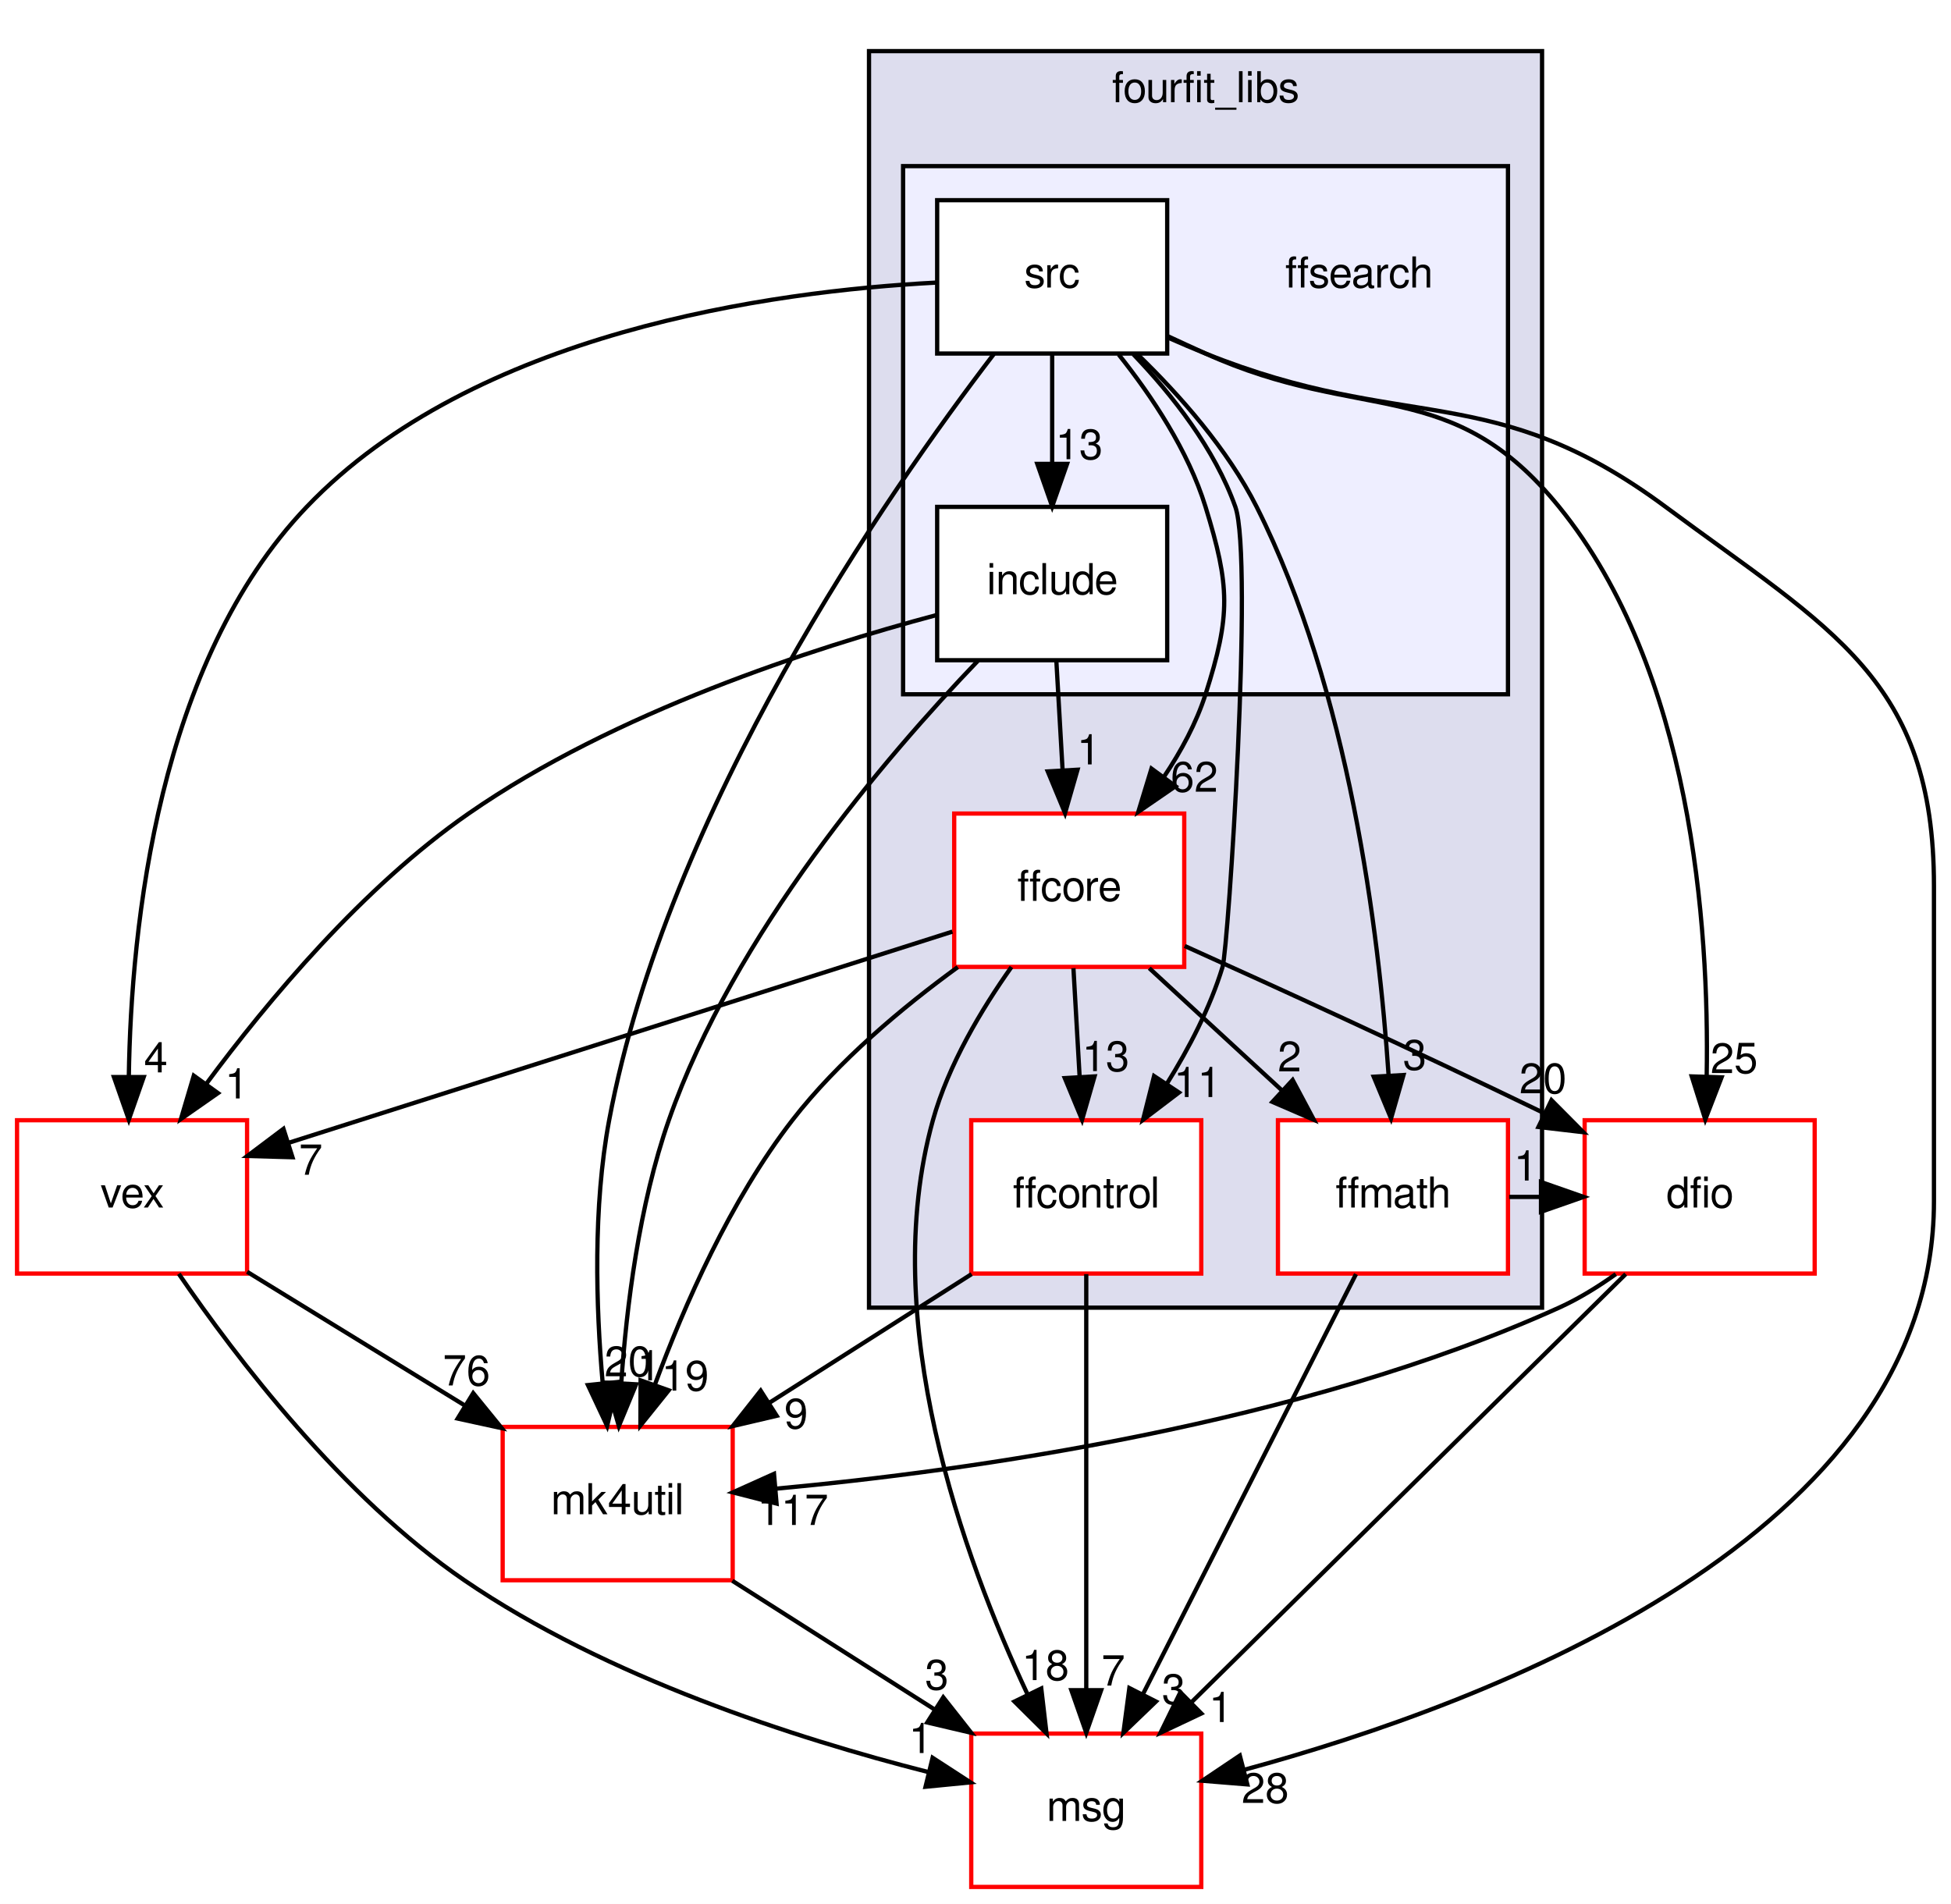
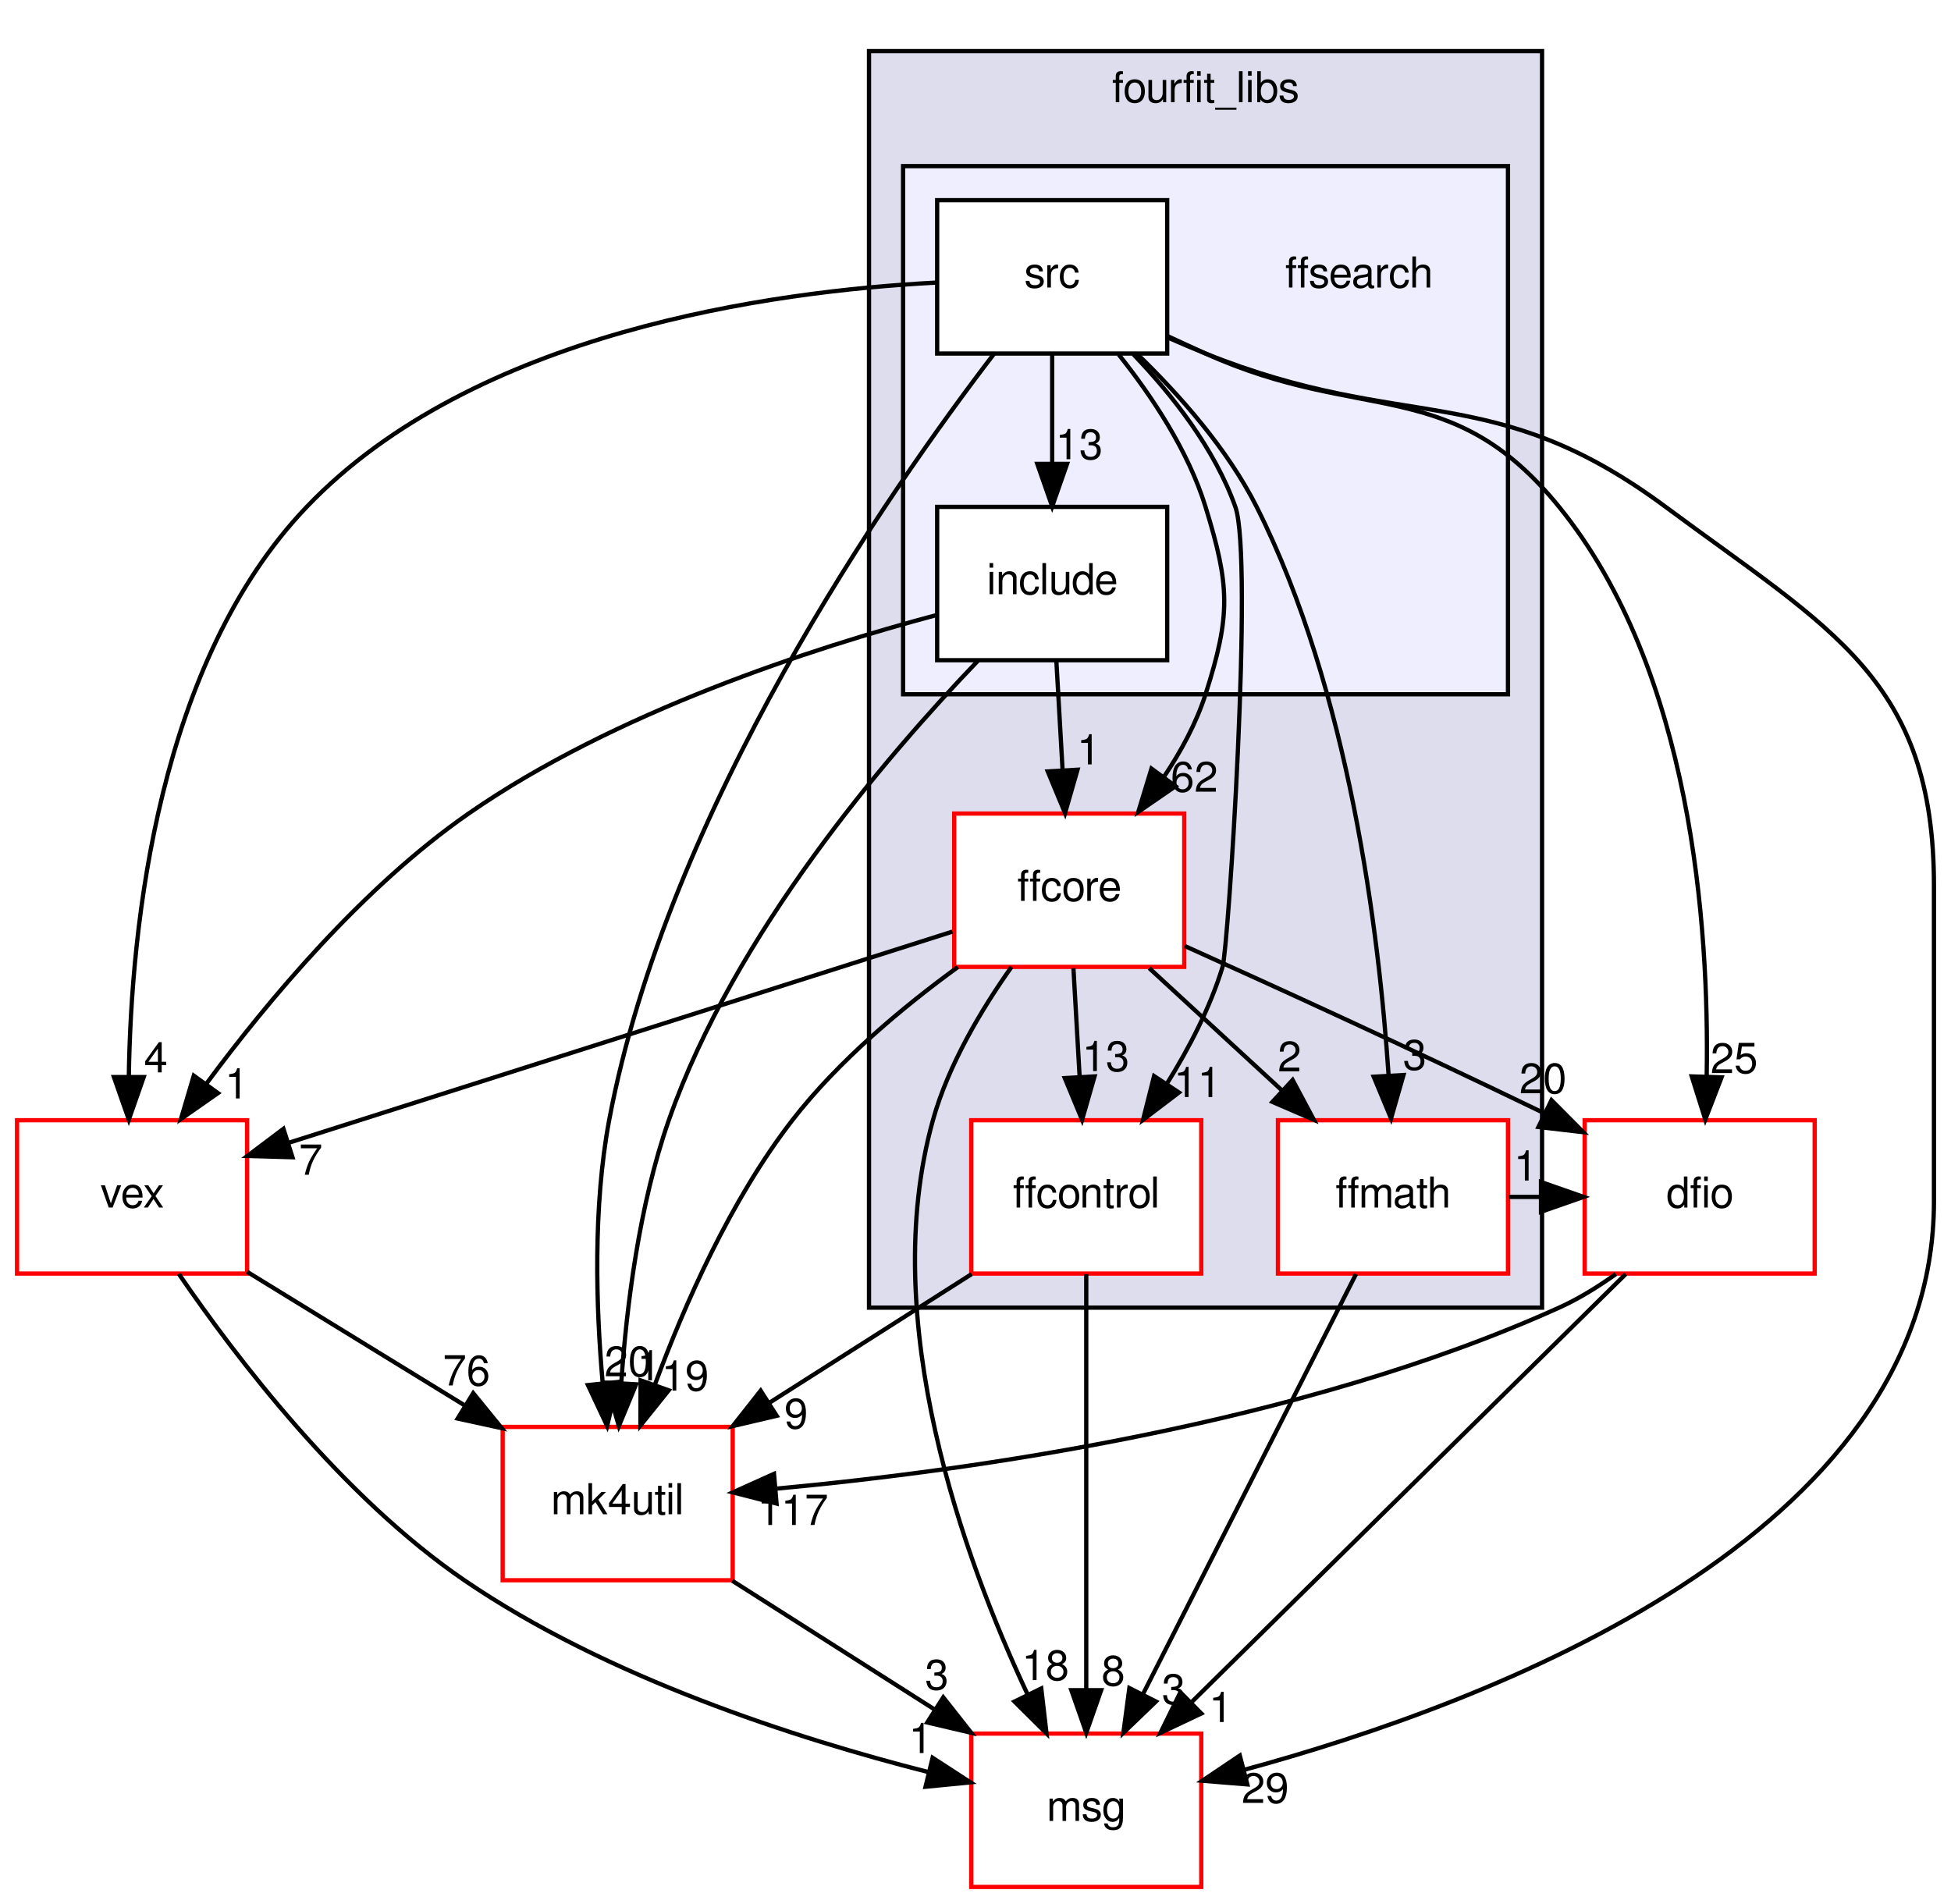
<svg xmlns="http://www.w3.org/2000/svg" xmlns:xlink="http://www.w3.org/1999/xlink" width="458pt" height="447pt" viewBox="0.00 0.00 458.00 447.00">
  <g id="graph0" class="graph" transform="scale(1 1) rotate(0) translate(4 443)">
    <polygon fill="white" stroke="transparent" points="-4,4 -4,-443 454,-443 454,4 -4,4" />
    <g id="clust1" class="cluster">
      <g id="a_clust1">
        <a xlink:href="dir_9ef7e4ca5af767b4d78801a8e1d37f3e.html" target="_top" xlink:title="fourfit_libs">
          <polygon fill="#ddddee" stroke="black" points="200,-136 200,-431 358,-431 358,-136 200,-136" />
          <text text-anchor="middle" x="279" y="-419" font-family="FreeSans" font-size="10.00">fourfit_libs</text>
        </a>
      </g>
    </g>
    <g id="clust2" class="cluster">
      <g id="a_clust2">
        <a xlink:href="dir_86b85e15943ea3cbc40c546f382f4970.html" target="_top">
          <polygon fill="#eeeeff" stroke="black" points="208,-280 208,-404 350,-404 350,-280 208,-280" />
        </a>
      </g>
    </g>
    <g id="node1" class="node">
      <g id="a_node1">
        <a xlink:href="dir_0908837483934fe24781ea7898fec311.html" target="_top" xlink:title="ffcore">
          <polygon fill="white" stroke="red" points="274,-252 220,-252 220,-216 274,-216 274,-252" />
          <text text-anchor="middle" x="247" y="-231.5" font-family="FreeSans" font-size="10.00">ffcore</text>
        </a>
      </g>
    </g>
    <g id="node2" class="node">
      <g id="a_node2">
        <a xlink:href="dir_f79eaa419c9665ed0522066c5c6851c4.html" target="_top" xlink:title="ffcontrol">
          <polygon fill="white" stroke="red" points="278,-180 224,-180 224,-144 278,-144 278,-180" />
          <text text-anchor="middle" x="251" y="-159.5" font-family="FreeSans" font-size="10.00">ffcontrol</text>
        </a>
      </g>
    </g>
    <g id="edge11" class="edge">
      <path fill="none" stroke="black" d="M247.99,-215.7C248.43,-207.98 248.96,-198.71 249.45,-190.11" />
      <polygon fill="black" stroke="black" points="252.95,-190.29 250.02,-180.1 245.96,-189.89 252.95,-190.29" />
      <g id="a_edge11-headlabel">
        <a xlink:href="dir_000047_000054.html" target="_top" xlink:title="13">
          <text text-anchor="middle" x="255.58" y="-191.54" font-family="FreeSans" font-size="10.00">13</text>
        </a>
      </g>
    </g>
    <g id="node3" class="node">
      <g id="a_node3">
        <a xlink:href="dir_85c02f264b7a99962a0503cb6605bebc.html" target="_top" xlink:title="ffmath">
          <polygon fill="white" stroke="red" points="350,-180 296,-180 296,-144 350,-144 350,-180" />
          <text text-anchor="middle" x="323" y="-159.5" font-family="FreeSans" font-size="10.00">ffmath</text>
        </a>
      </g>
    </g>
    <g id="edge15" class="edge">
      <path fill="none" stroke="black" d="M265.79,-215.7C275.17,-207.05 286.68,-196.45 296.91,-187.03" />
      <polygon fill="black" stroke="black" points="299.45,-189.45 304.43,-180.1 294.7,-184.3 299.45,-189.45" />
      <g id="a_edge15-headlabel">
        <a xlink:href="dir_000047_000037.html" target="_top" xlink:title="2">
          <text text-anchor="middle" x="298.72" y="-191.48" font-family="FreeSans" font-size="10.00">2</text>
        </a>
      </g>
    </g>
    <g id="node7" class="node">
      <g id="a_node7">
        <a xlink:href="dir_64078e4dd55db1ba2b4e557207803e4b.html" target="_top" xlink:title="vex">
          <polygon fill="white" stroke="red" points="54,-180 0,-180 0,-144 54,-144 54,-180" />
          <text text-anchor="middle" x="27" y="-159.5" font-family="FreeSans" font-size="10.00">vex</text>
        </a>
      </g>
    </g>
    <g id="edge14" class="edge">
      <path fill="none" stroke="black" d="M219.58,-224.28C180.26,-211.76 107.75,-188.69 63.79,-174.71" />
      <polygon fill="black" stroke="black" points="64.66,-171.31 54.07,-171.61 62.54,-177.98 64.66,-171.31" />
      <g id="a_edge14-headlabel">
        <a xlink:href="dir_000047_000044.html" target="_top" xlink:title="7">
          <text text-anchor="middle" x="68.95" y="-167.2" font-family="FreeSans" font-size="10.00">7</text>
        </a>
      </g>
    </g>
    <g id="node8" class="node">
      <g id="a_node8">
        <a xlink:href="dir_cb2d4e92f47691559fc9d122a5e37fac.html" target="_top" xlink:title="mk4util">
          <polygon fill="white" stroke="red" points="168,-108 114,-108 114,-72 168,-72 168,-108" />
          <text text-anchor="middle" x="141" y="-87.5" font-family="FreeSans" font-size="10.00">mk4util</text>
        </a>
      </g>
    </g>
    <g id="edge10" class="edge">
      <path fill="none" stroke="black" d="M220.84,-215.95C207.9,-206.53 192.79,-193.93 182,-180 167.49,-161.28 156.64,-136.6 149.76,-117.98" />
      <polygon fill="black" stroke="black" points="152.98,-116.59 146.34,-108.33 146.38,-118.93 152.98,-116.59" />
      <g id="a_edge10-headlabel">
        <a xlink:href="dir_000047_000014.html" target="_top" xlink:title="19">
          <text text-anchor="middle" x="156.85" y="-116.53" font-family="FreeSans" font-size="10.00">19</text>
        </a>
      </g>
    </g>
    <g id="node9" class="node">
      <g id="a_node9">
        <a xlink:href="dir_758df28fbdbb54fb46d6d3d6484a4984.html" target="_top" xlink:title="msg">
          <polygon fill="white" stroke="red" points="278,-36 224,-36 224,0 278,0 278,-36" />
          <text text-anchor="middle" x="251" y="-15.5" font-family="FreeSans" font-size="10.00">msg</text>
        </a>
      </g>
    </g>
    <g id="edge13" class="edge">
      <path fill="none" stroke="black" d="M233.44,-215.97C226.44,-206.09 218.63,-193.05 215,-180 201.91,-132.99 222.19,-77.24 237.22,-45.21" />
      <polygon fill="black" stroke="black" points="240.44,-46.59 241.67,-36.06 234.15,-43.52 240.44,-46.59" />
      <g id="a_edge13-headlabel">
        <a xlink:href="dir_000047_000144.html" target="_top" xlink:title="18">
          <text text-anchor="middle" x="241.42" y="-48.56" font-family="FreeSans" font-size="10.00">18</text>
        </a>
      </g>
    </g>
    <g id="node10" class="node">
      <g id="a_node10">
        <a xlink:href="dir_db8d68003073a61b7114dbc4f792cfed.html" target="_top" xlink:title="dfio">
          <polygon fill="white" stroke="red" points="422,-180 368,-180 368,-144 422,-144 422,-180" />
          <text text-anchor="middle" x="395" y="-159.5" font-family="FreeSans" font-size="10.00">dfio</text>
        </a>
      </g>
    </g>
    <g id="edge12" class="edge">
      <path fill="none" stroke="black" d="M274.11,-220.91C295.5,-211.28 326.29,-197.23 358.55,-181.63" />
      <polygon fill="black" stroke="black" points="360.21,-184.71 367.68,-177.19 357.15,-178.42 360.21,-184.71" />
      <g id="a_edge12-headlabel">
        <a xlink:href="dir_000047_000024.html" target="_top" xlink:title="20">
          <text text-anchor="middle" x="358.22" y="-186.34" font-family="FreeSans" font-size="10.00">20</text>
        </a>
      </g>
    </g>
    <g id="edge3" class="edge">
      <path fill="none" stroke="black" d="M224.09,-143.88C209.84,-134.81 192.15,-123.55 176.76,-113.76" />
      <polygon fill="black" stroke="black" points="178.33,-110.61 168.01,-108.19 174.57,-116.51 178.33,-110.61" />
      <g id="a_edge3-headlabel">
        <a xlink:href="dir_000054_000014.html" target="_top" xlink:title="9">
          <text text-anchor="middle" x="182.89" y="-107.64" font-family="FreeSans" font-size="10.00">9</text>
        </a>
      </g>
    </g>
    <g id="edge4" class="edge">
      <path fill="none" stroke="black" d="M251,-143.87C251,-119.67 251,-75.21 251,-46.39" />
      <polygon fill="black" stroke="black" points="254.5,-46.19 251,-36.19 247.5,-46.19 254.5,-46.19" />
      <g id="a_edge4-headlabel">
-         <a xlink:href="dir_000054_000144.html" target="_top" xlink:title="7">
-           <text text-anchor="middle" x="257.34" y="-47.28" font-family="FreeSans" font-size="10.00">7</text>
+         <a xlink:href="dir_000054_000144.html" target="_top" xlink:title="8">
+           <text text-anchor="middle" x="257.34" y="-47.28" font-family="FreeSans" font-size="10.00">8</text>
        </a>
      </g>
    </g>
    <g id="edge9" class="edge">
      <path fill="none" stroke="black" d="M314.32,-143.87C301.88,-119.35 278.9,-74.03 264.31,-45.26" />
      <polygon fill="black" stroke="black" points="267.36,-43.53 259.72,-36.19 261.12,-46.69 267.36,-43.53" />
      <g id="a_edge9-headlabel">
        <a xlink:href="dir_000037_000144.html" target="_top" xlink:title="3">
          <text text-anchor="middle" x="271.52" y="-42.95" font-family="FreeSans" font-size="10.00">3</text>
        </a>
      </g>
    </g>
    <g id="edge8" class="edge">
      <path fill="none" stroke="black" d="M350.28,-162C352.74,-162 355.19,-162 357.65,-162" />
      <polygon fill="black" stroke="black" points="357.75,-165.5 367.75,-162 357.75,-158.5 357.75,-165.5" />
      <g id="a_edge8-headlabel">
        <a xlink:href="dir_000037_000024.html" target="_top" xlink:title="1">
          <text text-anchor="middle" x="354.15" y="-165.84" font-family="FreeSans" font-size="10.00">1</text>
        </a>
      </g>
    </g>
    <g id="node4" class="node">
      <text text-anchor="middle" x="315" y="-375.5" font-family="FreeSans" font-size="10.00">ffsearch</text>
    </g>
    <g id="node5" class="node">
      <g id="a_node5">
        <a xlink:href="dir_57f445dd524d26a2684c85cbf39324f0.html" target="_top" xlink:title="include">
          <polygon fill="white" stroke="black" points="270,-324 216,-324 216,-288 270,-288 270,-324" />
          <text text-anchor="middle" x="243" y="-303.5" font-family="FreeSans" font-size="10.00">include</text>
        </a>
      </g>
    </g>
    <g id="edge5" class="edge">
      <path fill="none" stroke="black" d="M243.99,-287.7C244.43,-279.98 244.96,-270.71 245.45,-262.11" />
      <polygon fill="black" stroke="black" points="248.95,-262.29 246.02,-252.1 241.96,-261.89 248.95,-262.29" />
      <g id="a_edge5-headlabel">
        <a xlink:href="dir_000029_000047.html" target="_top" xlink:title="1">
          <text text-anchor="middle" x="251.58" y="-263.54" font-family="FreeSans" font-size="10.00">1</text>
        </a>
      </g>
    </g>
    <g id="edge6" class="edge">
      <path fill="none" stroke="black" d="M215.95,-298.63C186.92,-290.9 140.35,-275.86 106,-252 81.17,-234.75 58.91,-208.14 44.4,-188.51" />
      <polygon fill="black" stroke="black" points="47.17,-186.37 38.48,-180.3 41.49,-190.46 47.17,-186.37" />
      <g id="a_edge6-headlabel">
        <a xlink:href="dir_000029_000044.html" target="_top" xlink:title="1">
          <text text-anchor="middle" x="51.57" y="-185.12" font-family="FreeSans" font-size="10.00">1</text>
        </a>
      </g>
    </g>
    <g id="edge7" class="edge">
      <path fill="none" stroke="black" d="M225.57,-287.87C204,-265.4 168.26,-223.67 153,-180 146.02,-160.04 143.07,-136.25 141.84,-118.29" />
      <polygon fill="black" stroke="black" points="145.33,-118 141.28,-108.2 138.34,-118.38 145.33,-118" />
      <g id="a_edge7-headlabel">
        <a xlink:href="dir_000029_000014.html" target="_top" xlink:title="1">
          <text text-anchor="middle" x="148.36" y="-118.93" font-family="FreeSans" font-size="10.00">1</text>
        </a>
      </g>
    </g>
    <g id="node6" class="node">
      <g id="a_node6">
        <a xlink:href="dir_4798519f28252f1be025a68649c773ad.html" target="_top" xlink:title="src">
          <polygon fill="white" stroke="black" points="270,-396 216,-396 216,-360 270,-360 270,-396" />
          <text text-anchor="middle" x="243" y="-375.5" font-family="FreeSans" font-size="10.00">src</text>
        </a>
      </g>
    </g>
    <g id="edge19" class="edge">
      <path fill="none" stroke="black" d="M258.61,-359.77C266.37,-350.03 274.95,-337.18 279,-324 284.75,-305.31 284.95,-298.63 279,-280 276.84,-273.25 273.27,-266.65 269.27,-260.67" />
      <polygon fill="black" stroke="black" points="271.95,-258.41 263.22,-252.41 266.31,-262.55 271.95,-258.41" />
      <g id="a_edge19-headlabel">
        <a xlink:href="dir_000028_000047.html" target="_top" xlink:title="62">
          <text text-anchor="middle" x="276.37" y="-257.14" font-family="FreeSans" font-size="10.00">62</text>
        </a>
      </g>
    </g>
    <g id="edge26" class="edge">
      <path fill="none" stroke="black" d="M262.04,-359.84C271.18,-350.3 281.17,-337.62 286,-324 290.29,-311.89 284.34,-220.4 283,-216 280.11,-206.48 275.13,-196.92 269.94,-188.59" />
      <polygon fill="black" stroke="black" points="272.76,-186.51 264.33,-180.1 266.92,-190.37 272.76,-186.51" />
      <g id="a_edge26-headlabel">
        <a xlink:href="dir_000028_000054.html" target="_top" xlink:title="11">
          <text text-anchor="middle" x="277.11" y="-185.44" font-family="FreeSans" font-size="10.00">11</text>
        </a>
      </g>
    </g>
    <g id="edge23" class="edge">
      <path fill="none" stroke="black" d="M263.09,-359.76C272.97,-350.2 284.19,-337.53 291,-324 312.75,-280.77 319.72,-224.05 321.96,-190.76" />
      <polygon fill="black" stroke="black" points="325.47,-190.61 322.55,-180.42 318.48,-190.21 325.47,-190.61" />
      <g id="a_edge23-headlabel">
        <a xlink:href="dir_000028_000037.html" target="_top" xlink:title="3">
          <text text-anchor="middle" x="328.1" y="-191.86" font-family="FreeSans" font-size="10.00">3</text>
        </a>
      </g>
    </g>
    <g id="edge20" class="edge">
      <path fill="none" stroke="black" d="M243,-359.7C243,-351.98 243,-342.71 243,-334.11" />
      <polygon fill="black" stroke="black" points="246.5,-334.1 243,-324.1 239.5,-334.1 246.5,-334.1" />
      <g id="a_edge20-headlabel">
        <a xlink:href="dir_000028_000029.html" target="_top" xlink:title="13">
          <text text-anchor="middle" x="249.34" y="-335.2" font-family="FreeSans" font-size="10.00">13</text>
        </a>
      </g>
    </g>
    <g id="edge21" class="edge">
      <path fill="none" stroke="black" d="M215.69,-376.65C177.18,-374.62 107.27,-365.07 68,-324 33.13,-287.54 26.77,-225.75 26.24,-190.26" />
      <polygon fill="black" stroke="black" points="29.74,-190.14 26.24,-180.14 22.74,-190.14 29.74,-190.14" />
      <g id="a_edge21-headlabel">
        <a xlink:href="dir_000028_000044.html" target="_top" xlink:title="4">
          <text text-anchor="middle" x="32.58" y="-191.24" font-family="FreeSans" font-size="10.00">4</text>
        </a>
      </g>
    </g>
    <g id="edge24" class="edge">
      <path fill="none" stroke="black" d="M229.32,-359.9C204.35,-327.3 152.69,-252.98 139,-180 135.18,-159.62 135.91,-136.16 137.47,-118.44" />
      <polygon fill="black" stroke="black" points="140.98,-118.54 138.52,-108.23 134.02,-117.82 140.98,-118.54" />
      <g id="a_edge24-headlabel">
        <a xlink:href="dir_000028_000014.html" target="_top" xlink:title="20">
          <text text-anchor="middle" x="143.44" y="-119.9" font-family="FreeSans" font-size="10.00">20</text>
        </a>
      </g>
    </g>
    <g id="edge22" class="edge">
      <path fill="none" stroke="black" d="M270.37,-363.66C273.26,-362.38 276.18,-361.13 279,-360 325.96,-341.16 346.36,-354.15 387,-324 425.92,-295.13 450,-283.46 450,-235 450,-235 450,-235 450,-161 450,-82.32 345.66,-43.13 288.08,-27.5" />
      <polygon fill="black" stroke="black" points="288.81,-24.07 278.25,-24.93 287.05,-30.84 288.81,-24.07" />
      <g id="a_edge22-headlabel">
-         <a xlink:href="dir_000028_000144.html" target="_top" xlink:title="28">
-           <text text-anchor="middle" x="293.01" y="-19.73" font-family="FreeSans" font-size="10.00">28</text>
+         <a xlink:href="dir_000028_000144.html" target="_top" xlink:title="29">
+           <text text-anchor="middle" x="293.01" y="-19.73" font-family="FreeSans" font-size="10.00">29</text>
        </a>
      </g>
    </g>
    <g id="edge25" class="edge">
      <path fill="none" stroke="black" d="M270.08,-364.1C273.09,-362.7 276.1,-361.31 279,-360 315.63,-343.41 336.66,-355.22 362,-324 393.15,-285.62 397.25,-225.45 396.65,-190.56" />
      <polygon fill="black" stroke="black" points="400.14,-190.06 396.32,-180.18 393.14,-190.29 400.14,-190.06" />
      <g id="a_edge25-headlabel">
        <a xlink:href="dir_000028_000024.html" target="_top" xlink:title="25">
          <text text-anchor="middle" x="403.09" y="-191.07" font-family="FreeSans" font-size="10.00">25</text>
        </a>
      </g>
    </g>
    <g id="edge2" class="edge">
      <path fill="none" stroke="black" d="M54.02,-144.41C69.24,-135.06 88.45,-123.27 104.94,-113.14" />
      <polygon fill="black" stroke="black" points="107.09,-115.93 113.78,-107.71 103.43,-109.96 107.09,-115.93" />
      <g id="a_edge2-headlabel">
        <a xlink:href="dir_000044_000014.html" target="_top" xlink:title="76">
          <text text-anchor="middle" x="105.51" y="-117.73" font-family="FreeSans" font-size="10.00">76</text>
        </a>
      </g>
    </g>
    <g id="edge1" class="edge">
      <path fill="none" stroke="black" d="M37.97,-143.94C51.53,-124.11 76.34,-91.6 105,-72 138.4,-49.17 182.8,-34.89 213.83,-26.99" />
      <polygon fill="black" stroke="black" points="214.93,-30.32 223.81,-24.55 213.27,-23.52 214.93,-30.32" />
      <g id="a_edge1-headlabel">
        <a xlink:href="dir_000044_000144.html" target="_top" xlink:title="1">
          <text text-anchor="middle" x="212.11" y="-31.43" font-family="FreeSans" font-size="10.00">1</text>
        </a>
      </g>
    </g>
    <g id="edge16" class="edge">
      <path fill="none" stroke="black" d="M167.91,-71.88C182.16,-62.81 199.85,-51.55 215.24,-41.76" />
      <polygon fill="black" stroke="black" points="217.43,-44.51 223.99,-36.19 213.67,-38.61 217.43,-44.51" />
      <g id="a_edge16-headlabel">
        <a xlink:href="dir_000014_000144.html" target="_top" xlink:title="3">
          <text text-anchor="middle" x="215.92" y="-46.34" font-family="FreeSans" font-size="10.00">3</text>
        </a>
      </g>
    </g>
    <g id="edge17" class="edge">
      <path fill="none" stroke="black" d="M375.31,-143.87C371.13,-140.88 366.58,-138.07 362,-136 301.22,-108.52 223.48,-97.69 178.26,-93.51" />
      <polygon fill="black" stroke="black" points="178.3,-90 168.03,-92.63 177.7,-96.98 178.3,-90" />
      <g id="a_edge17-headlabel">
        <a xlink:href="dir_000024_000014.html" target="_top" xlink:title="117">
          <text text-anchor="middle" x="182.12" y="-84.98" font-family="FreeSans" font-size="10.00">117</text>
        </a>
      </g>
    </g>
    <g id="edge18" class="edge">
      <path fill="none" stroke="black" d="M377.63,-143.87C352.22,-118.82 304.8,-72.05 275.75,-43.41" />
      <polygon fill="black" stroke="black" points="278.01,-40.72 268.43,-36.19 273.09,-45.7 278.01,-40.72" />
      <g id="a_edge18-headlabel">
        <a xlink:href="dir_000024_000144.html" target="_top" xlink:title="1">
          <text text-anchor="middle" x="282.56" y="-38.72" font-family="FreeSans" font-size="10.00">1</text>
        </a>
      </g>
    </g>
  </g>
</svg>
